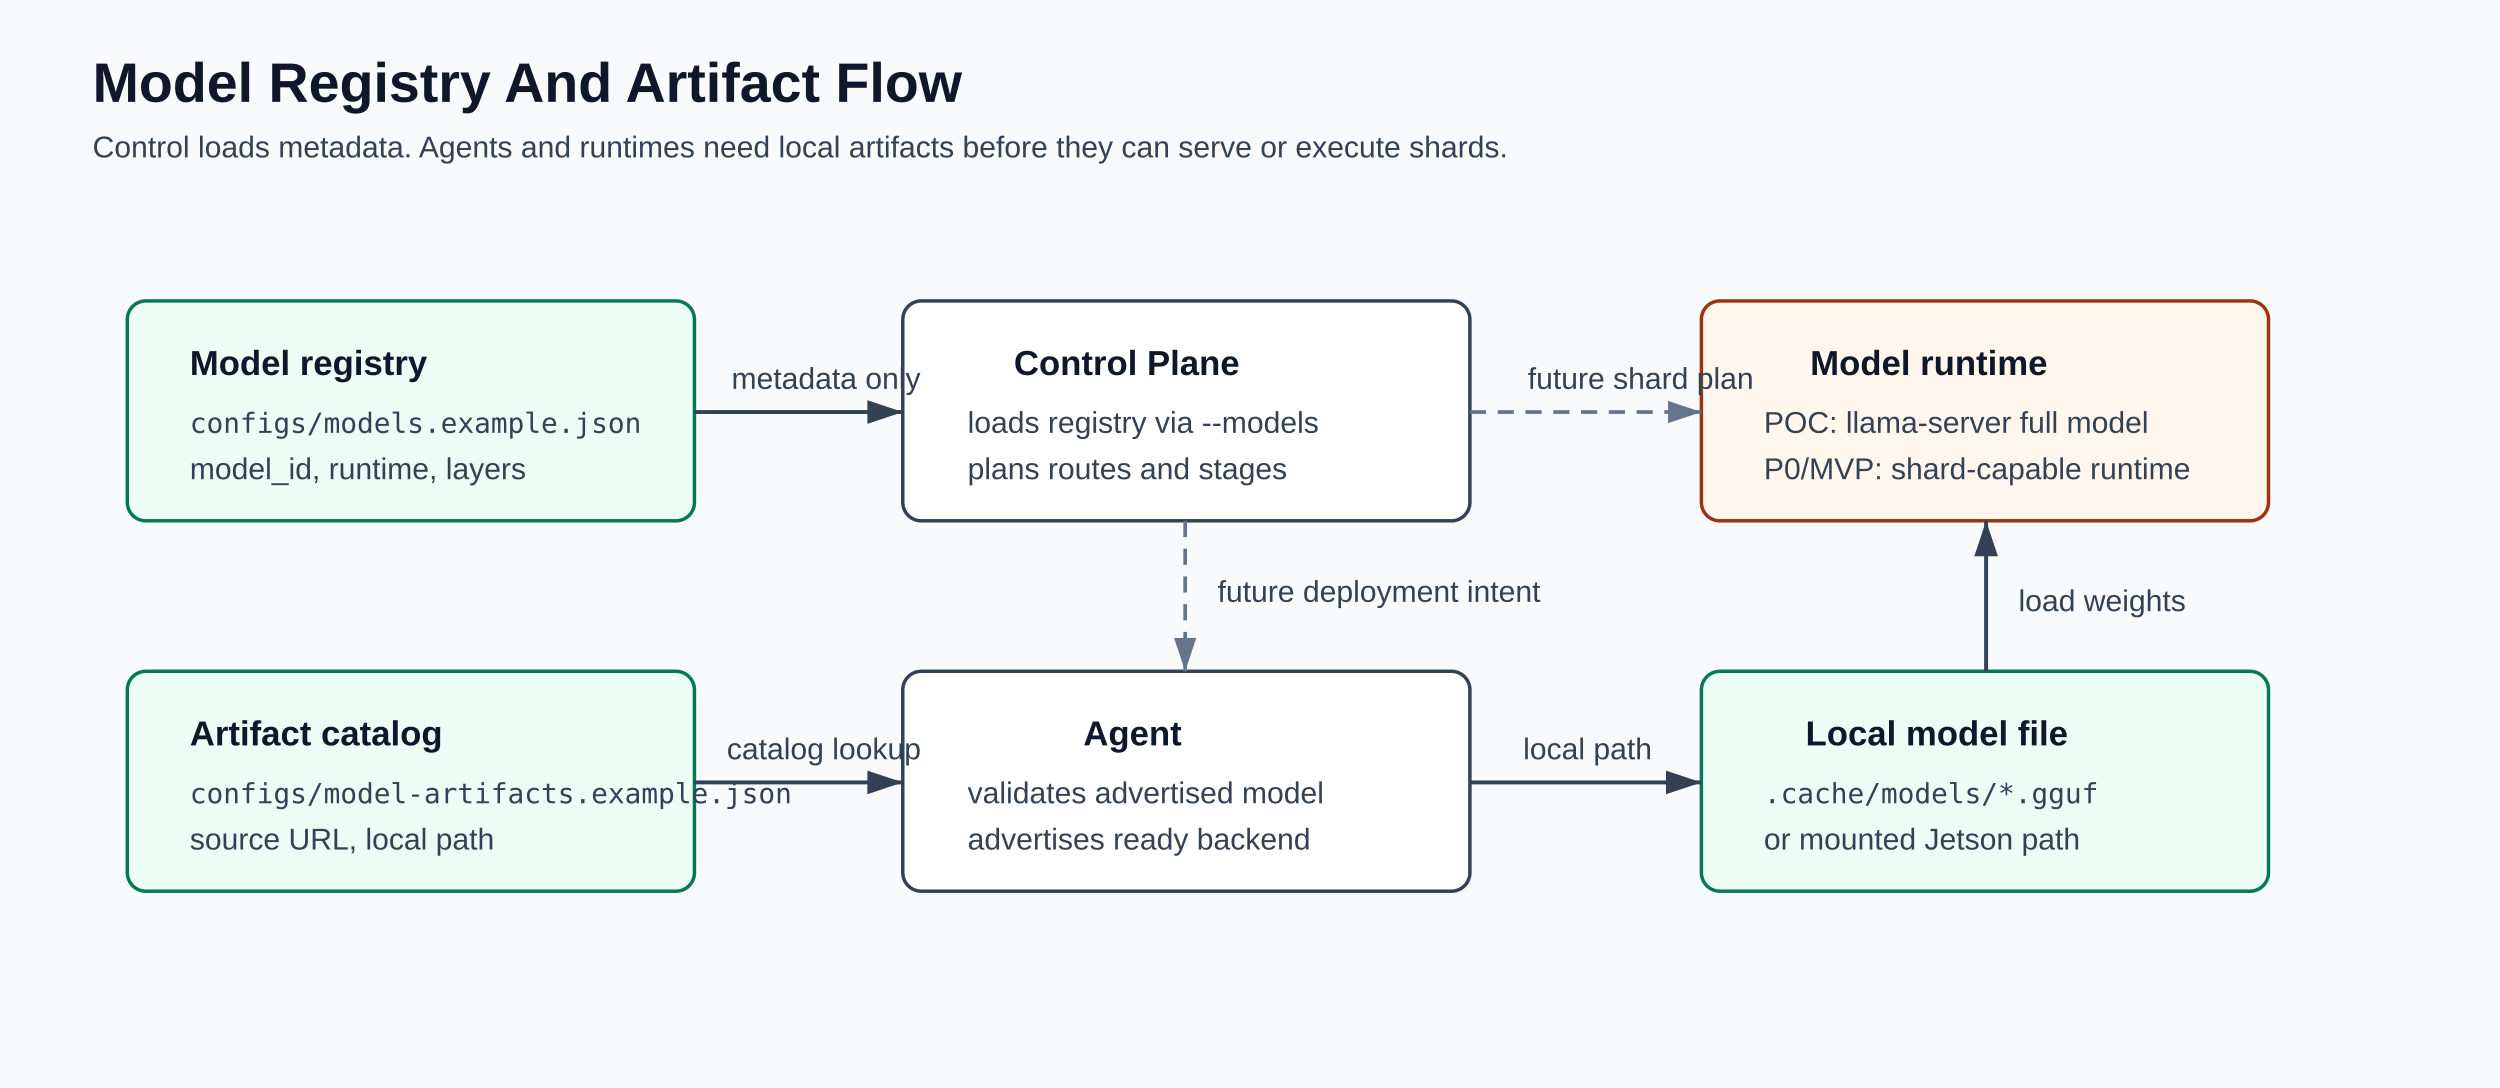
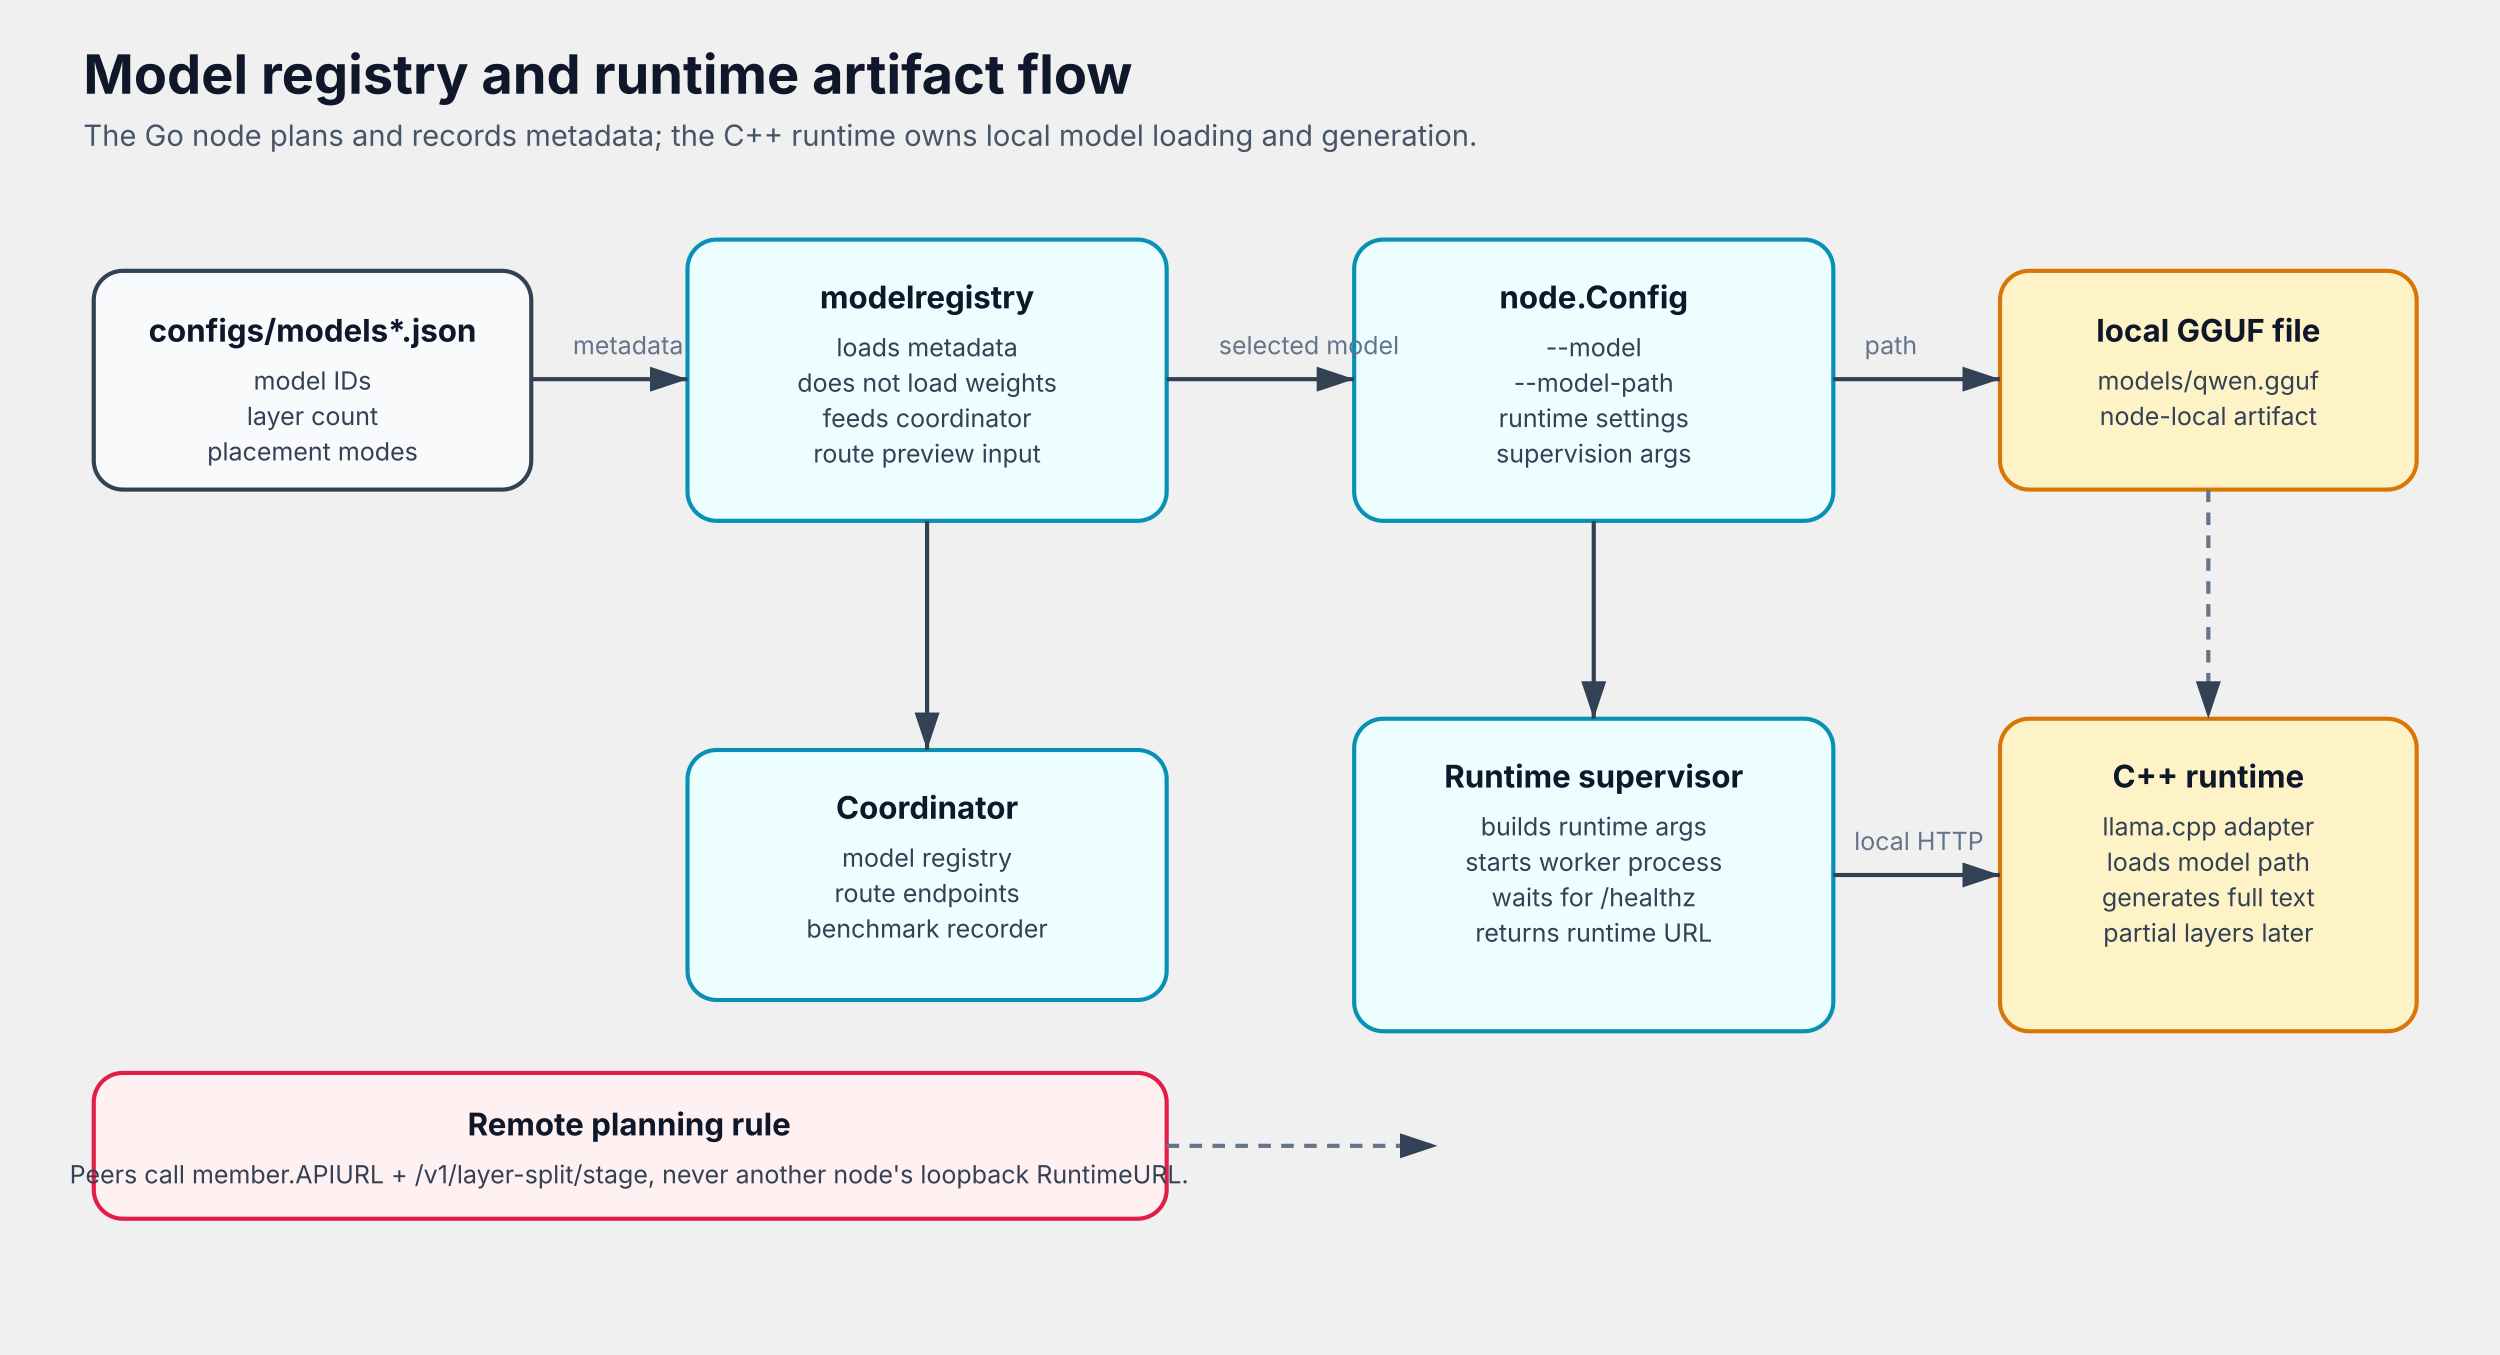
- <svg xmlns="http://www.w3.org/2000/svg" viewBox="0 0 1080 470" role="img" aria-labelledby="title desc">
+ <svg xmlns="http://www.w3.org/2000/svg" viewBox="0 0 1200 650" role="img" aria-labelledby="title desc">
  <defs>
    <marker id="arrow" markerWidth="10" markerHeight="10" refX="9" refY="3" orient="auto" markerUnits="strokeWidth">
      <path d="M0,0 L0,6 L9,3 z" fill="#334155" />
    </marker>
-     <marker id="future-arrow" markerWidth="10" markerHeight="10" refX="9" refY="3" orient="auto" markerUnits="strokeWidth">
-       <path d="M0,0 L0,6 L9,3 z" fill="#64748b" />
-     </marker>
+     <style>
+       .title { font: 700 26px system-ui, -apple-system, Segoe UI, sans-serif; fill: #0f172a; }
+       .subtitle { font: 14px system-ui, -apple-system, Segoe UI, sans-serif; fill: #475569; }
+       .box { fill: #f8fafc; stroke: #334155; stroke-width: 2; rx: 14; }
+       .go { fill: #ecfeff; stroke: #0891b2; stroke-width: 2; rx: 14; }
+       .runtime { fill: #fef3c7; stroke: #d97706; stroke-width: 2; rx: 14; }
+       .warn { fill: #fff1f2; stroke: #e11d48; stroke-width: 2; rx: 14; }
+       .label { font: 700 15px system-ui, -apple-system, Segoe UI, sans-serif; fill: #0f172a; }
+       .small { font: 12px system-ui, -apple-system, Segoe UI, sans-serif; fill: #334155; }
+       .note { font: 12px system-ui, -apple-system, Segoe UI, sans-serif; fill: #64748b; }
+       .line { stroke: #334155; stroke-width: 2; marker-end: url(#arrow); fill: none; }
+       .dash { stroke: #64748b; stroke-width: 2; stroke-dasharray: 6 5; marker-end: url(#arrow); fill: none; }
+     </style>
  </defs>
-   <style>
-     .bg { fill: #f8fafc; }
-     .title { font: 700 24px Arial, sans-serif; fill: #0f172a; }
-     .box { fill: #ffffff; stroke: #334155; stroke-width: 1.5; rx: 8; }
-     .file { fill: #ecfdf5; stroke: #047857; stroke-width: 1.5; rx: 8; }
-     .runtime { fill: #fff7ed; stroke: #9a3412; stroke-width: 1.5; rx: 8; }
-     .label { font: 700 15px Arial, sans-serif; fill: #0f172a; }
-     .small { font: 13px Arial, sans-serif; fill: #334155; }
-     .code { font: 12px Consolas, monospace; fill: #334155; }
-     .arrow { stroke: #334155; stroke-width: 1.7; fill: none; marker-end: url(#arrow); }
-     .future { stroke: #64748b; stroke-width: 1.6; fill: none; stroke-dasharray: 7 5; marker-end: url(#future-arrow); }
-   </style>
-   <rect class="bg" width="1080" height="470" />
-   <text class="title" x="40" y="44">Model Registry And Artifact Flow</text>
-   <text class="small" x="40" y="68">Control loads metadata. Agents and runtimes need local artifacts before they can serve or execute shards.</text>
-   <rect class="file" x="55" y="130" width="245" height="95" />
-   <text class="label" x="82" y="162">Model registry</text>
-   <text class="code" x="82" y="187">configs/models.example.json</text>
-   <text class="small" x="82" y="207">model_id, runtime, layers</text>
-   <rect class="box" x="390" y="130" width="245" height="95" />
-   <text class="label" x="438" y="162">Control Plane</text>
-   <text class="small" x="418" y="187">loads registry via --models</text>
-   <text class="small" x="418" y="207">plans routes and stages</text>
-   <rect class="file" x="55" y="290" width="245" height="95" />
-   <text class="label" x="82" y="322">Artifact catalog</text>
-   <text class="code" x="82" y="347">configs/model-artifacts.example.json</text>
-   <text class="small" x="82" y="367">source URL, local path</text>
-   <rect class="box" x="390" y="290" width="245" height="95" />
-   <text class="label" x="468" y="322">Agent</text>
-   <text class="small" x="418" y="347">validates advertised model</text>
-   <text class="small" x="418" y="367">advertises ready backend</text>
-   <rect class="file" x="735" y="290" width="245" height="95" />
-   <text class="label" x="780" y="322">Local model file</text>
-   <text class="code" x="762" y="347">.cache/models/*.gguf</text>
-   <text class="small" x="762" y="367">or mounted Jetson path</text>
-   <rect class="runtime" x="735" y="130" width="245" height="95" />
-   <text class="label" x="782" y="162">Model runtime</text>
-   <text class="small" x="762" y="187">POC: llama-server full model</text>
-   <text class="small" x="762" y="207">P0/MVP: shard-capable runtime</text>
-   <path class="arrow" d="M300 178 H390" />
-   <text class="small" x="316" y="168">metadata only</text>
-   <path class="arrow" d="M300 338 H390" />
-   <text class="small" x="314" y="328">catalog lookup</text>
-   <path class="arrow" d="M635 338 H735" />
-   <text class="small" x="658" y="328">local path</text>
-   <path class="arrow" d="M858 290 V225" />
-   <text class="small" x="872" y="264">load weights</text>
-   <path class="future" d="M635 178 H735" />
-   <text class="small" x="660" y="168">future shard plan</text>
-   <path class="future" d="M512 225 V290" />
-   <text class="small" x="526" y="260">future deployment intent</text>
+   <text x="40" y="45" class="title">Model registry and runtime artifact flow</text>
+   <text x="40" y="70" class="subtitle">The Go node plans and records metadata; the C++ runtime owns local model loading and generation.</text>
+   <rect x="45" y="130" width="210" height="105" class="box" />
+   <text x="150" y="164" text-anchor="middle" class="label">configs/models*.json</text>
+   <text x="150" y="187" text-anchor="middle" class="small">model IDs</text>
+   <text x="150" y="204" text-anchor="middle" class="small">layer count</text>
+   <text x="150" y="221" text-anchor="middle" class="small">placement modes</text>
+   <rect x="330" y="115" width="230" height="135" class="go" />
+   <text x="445" y="148" text-anchor="middle" class="label">modelregistry</text>
+   <text x="445" y="171" text-anchor="middle" class="small">loads metadata</text>
+   <text x="445" y="188" text-anchor="middle" class="small">does not load weights</text>
+   <text x="445" y="205" text-anchor="middle" class="small">feeds coordinator</text>
+   <text x="445" y="222" text-anchor="middle" class="small">route preview input</text>
+   <rect x="650" y="115" width="230" height="135" class="go" />
+   <text x="765" y="148" text-anchor="middle" class="label">node.Config</text>
+   <text x="765" y="171" text-anchor="middle" class="small">--model</text>
+   <text x="765" y="188" text-anchor="middle" class="small">--model-path</text>
+   <text x="765" y="205" text-anchor="middle" class="small">runtime settings</text>
+   <text x="765" y="222" text-anchor="middle" class="small">supervision args</text>
+   <rect x="960" y="130" width="200" height="105" class="runtime" />
+   <text x="1060" y="164" text-anchor="middle" class="label">local GGUF file</text>
+   <text x="1060" y="187" text-anchor="middle" class="small">models/qwen.gguf</text>
+   <text x="1060" y="204" text-anchor="middle" class="small">node-local artifact</text>
+   <rect x="330" y="360" width="230" height="120" class="go" />
+   <text x="445" y="393" text-anchor="middle" class="label">Coordinator</text>
+   <text x="445" y="416" text-anchor="middle" class="small">model registry</text>
+   <text x="445" y="433" text-anchor="middle" class="small">route endpoints</text>
+   <text x="445" y="450" text-anchor="middle" class="small">benchmark recorder</text>
+   <rect x="650" y="345" width="230" height="150" class="go" />
+   <text x="765" y="378" text-anchor="middle" class="label">Runtime supervisor</text>
+   <text x="765" y="401" text-anchor="middle" class="small">builds runtime args</text>
+   <text x="765" y="418" text-anchor="middle" class="small">starts worker process</text>
+   <text x="765" y="435" text-anchor="middle" class="small">waits for /healthz</text>
+   <text x="765" y="452" text-anchor="middle" class="small">returns runtime URL</text>
+   <rect x="960" y="345" width="200" height="150" class="runtime" />
+   <text x="1060" y="378" text-anchor="middle" class="label">C++ runtime</text>
+   <text x="1060" y="401" text-anchor="middle" class="small">llama.cpp adapter</text>
+   <text x="1060" y="418" text-anchor="middle" class="small">loads model path</text>
+   <text x="1060" y="435" text-anchor="middle" class="small">generates full text</text>
+   <text x="1060" y="452" text-anchor="middle" class="small">partial layers later</text>
+   <rect x="45" y="515" width="515" height="70" class="warn" />
+   <text x="302" y="545" text-anchor="middle" class="label">Remote planning rule</text>
+   <text x="302" y="568" text-anchor="middle" class="small">Peers call member.APIURL + /v1/layer-split/stage, never another node's loopback RuntimeURL.</text>
+   <path d="M255 182 H330" class="line" />
+   <path d="M560 182 H650" class="line" />
+   <path d="M880 182 H960" class="line" />
+   <path d="M445 250 V360" class="line" />
+   <path d="M765 250 V345" class="line" />
+   <path d="M880 420 H960" class="line" />
+   <path d="M1060 235 V345" class="dash" />
+   <path d="M560 550 H690" class="dash" />
+   <text x="275" y="170" class="note">metadata</text>
+   <text x="585" y="170" class="note">selected model</text>
+   <text x="895" y="170" class="note">path</text>
+   <text x="890" y="408" class="note">local HTTP</text>
</svg>
